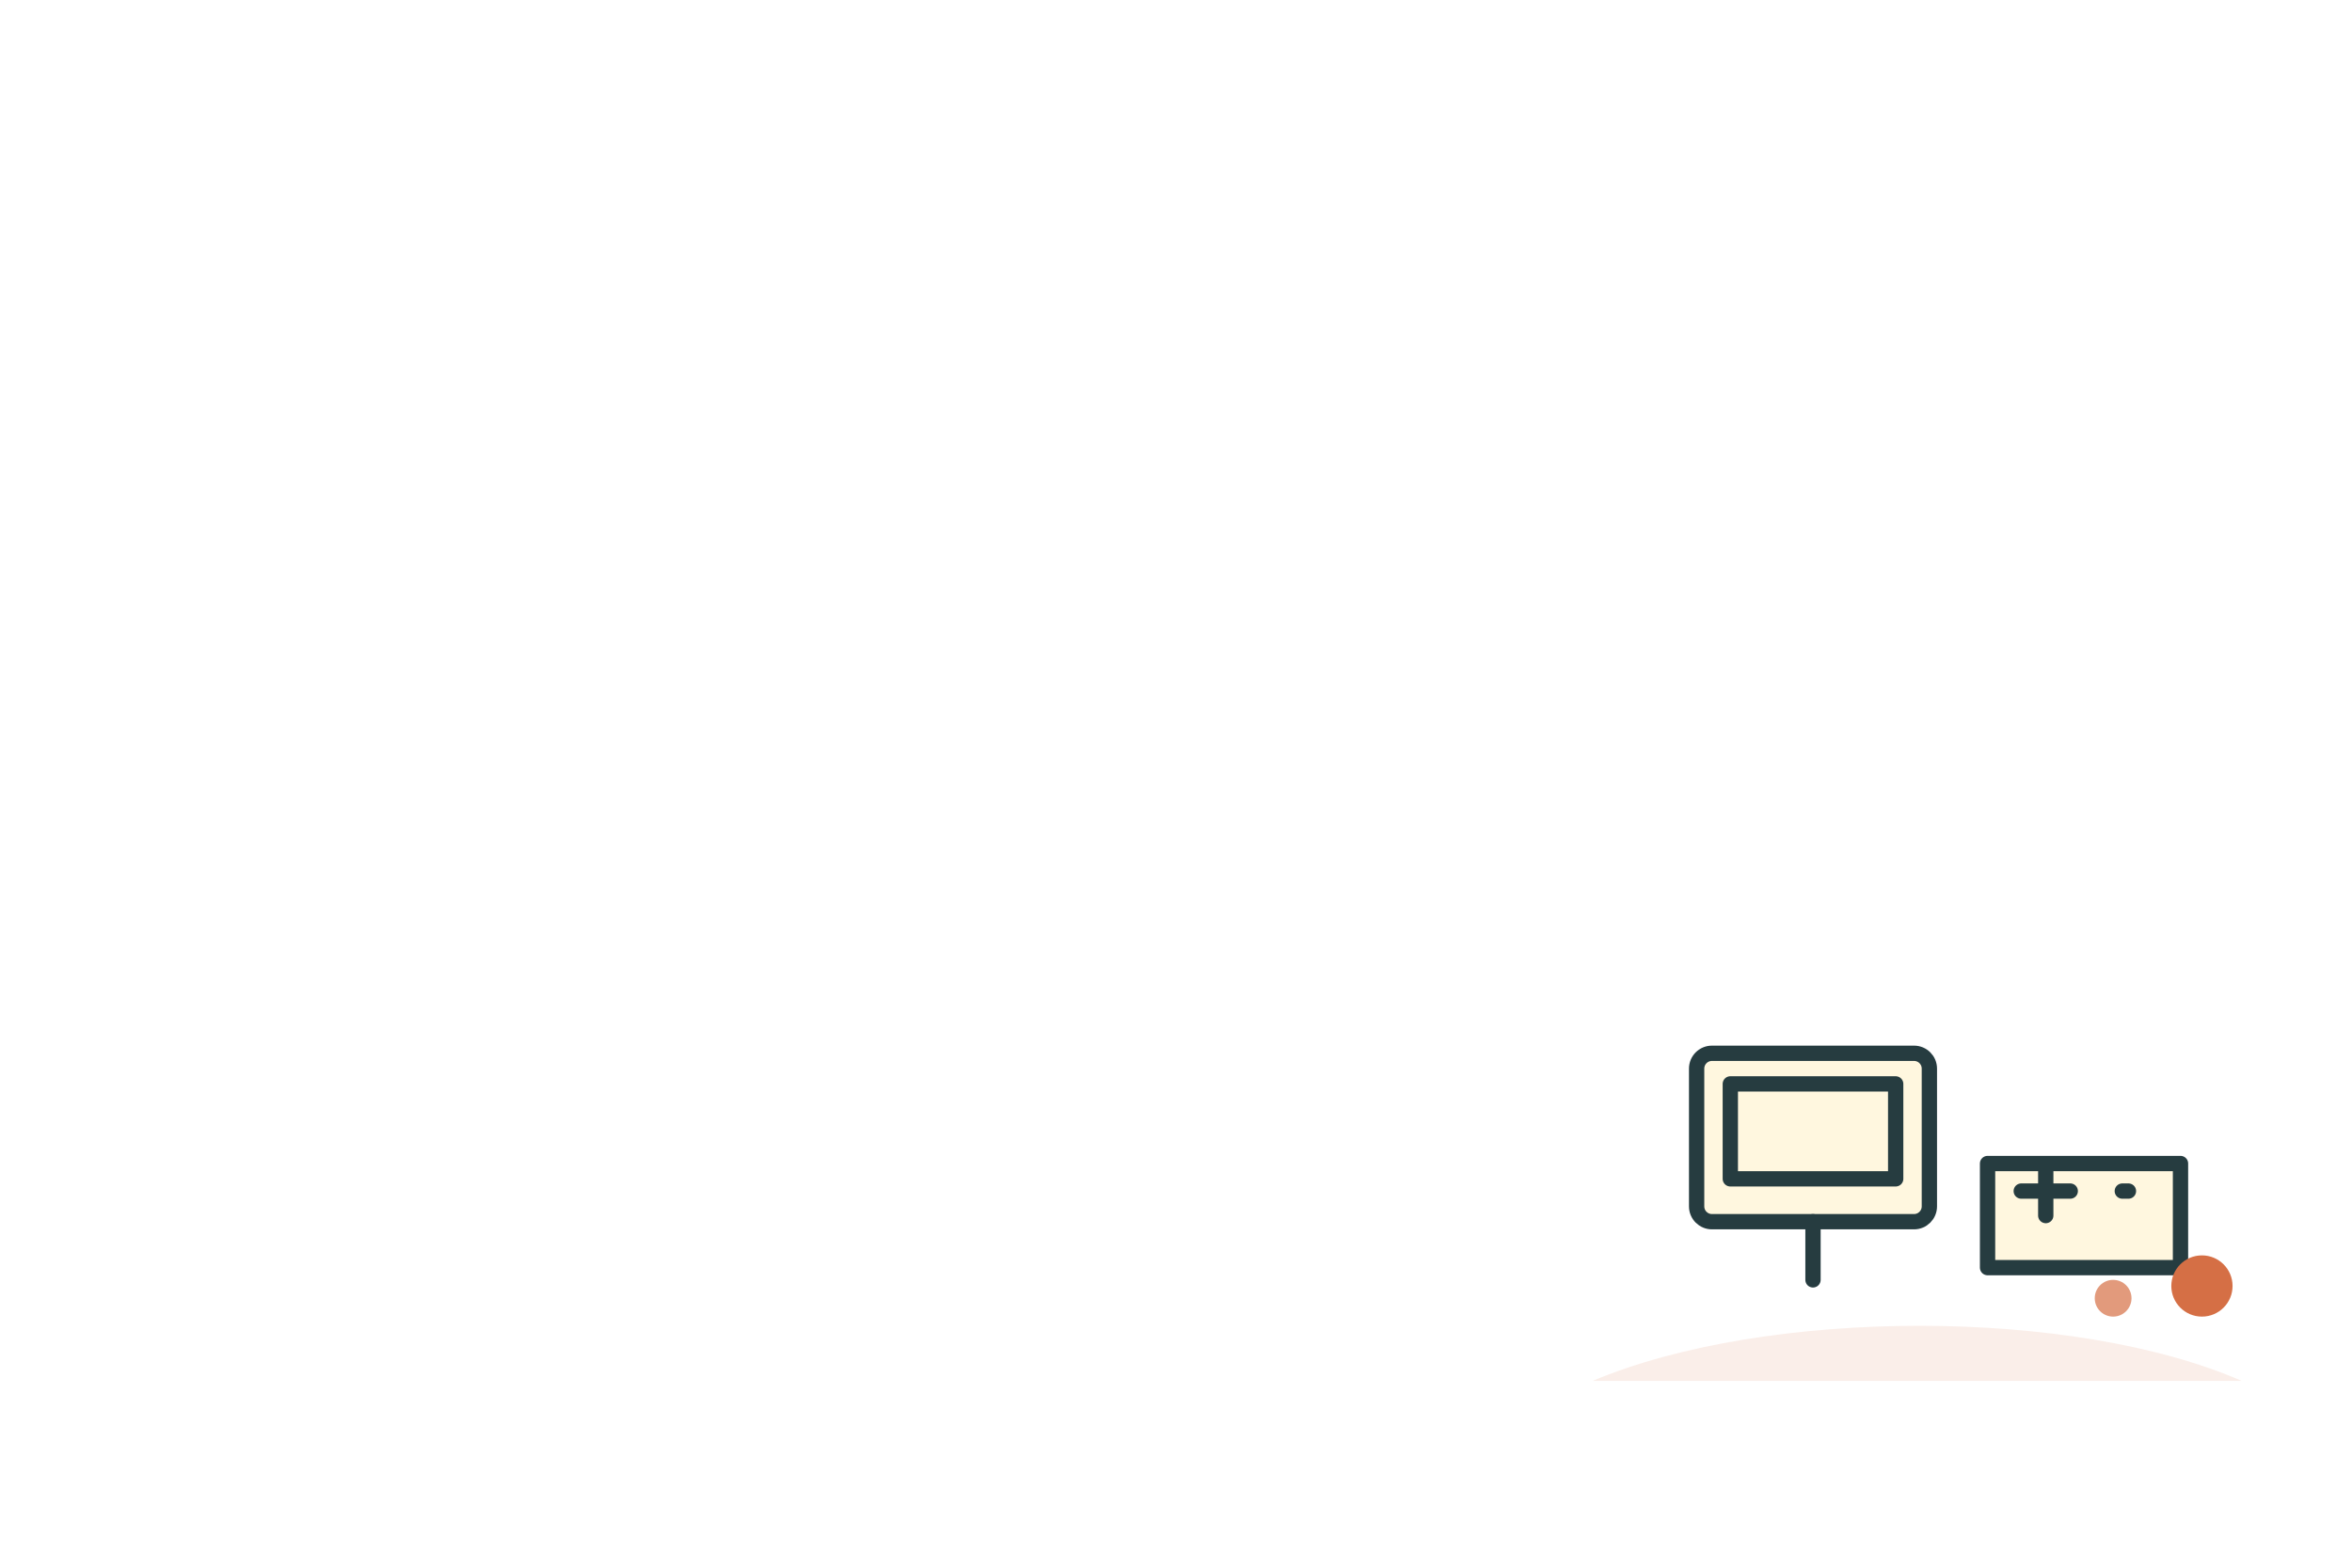
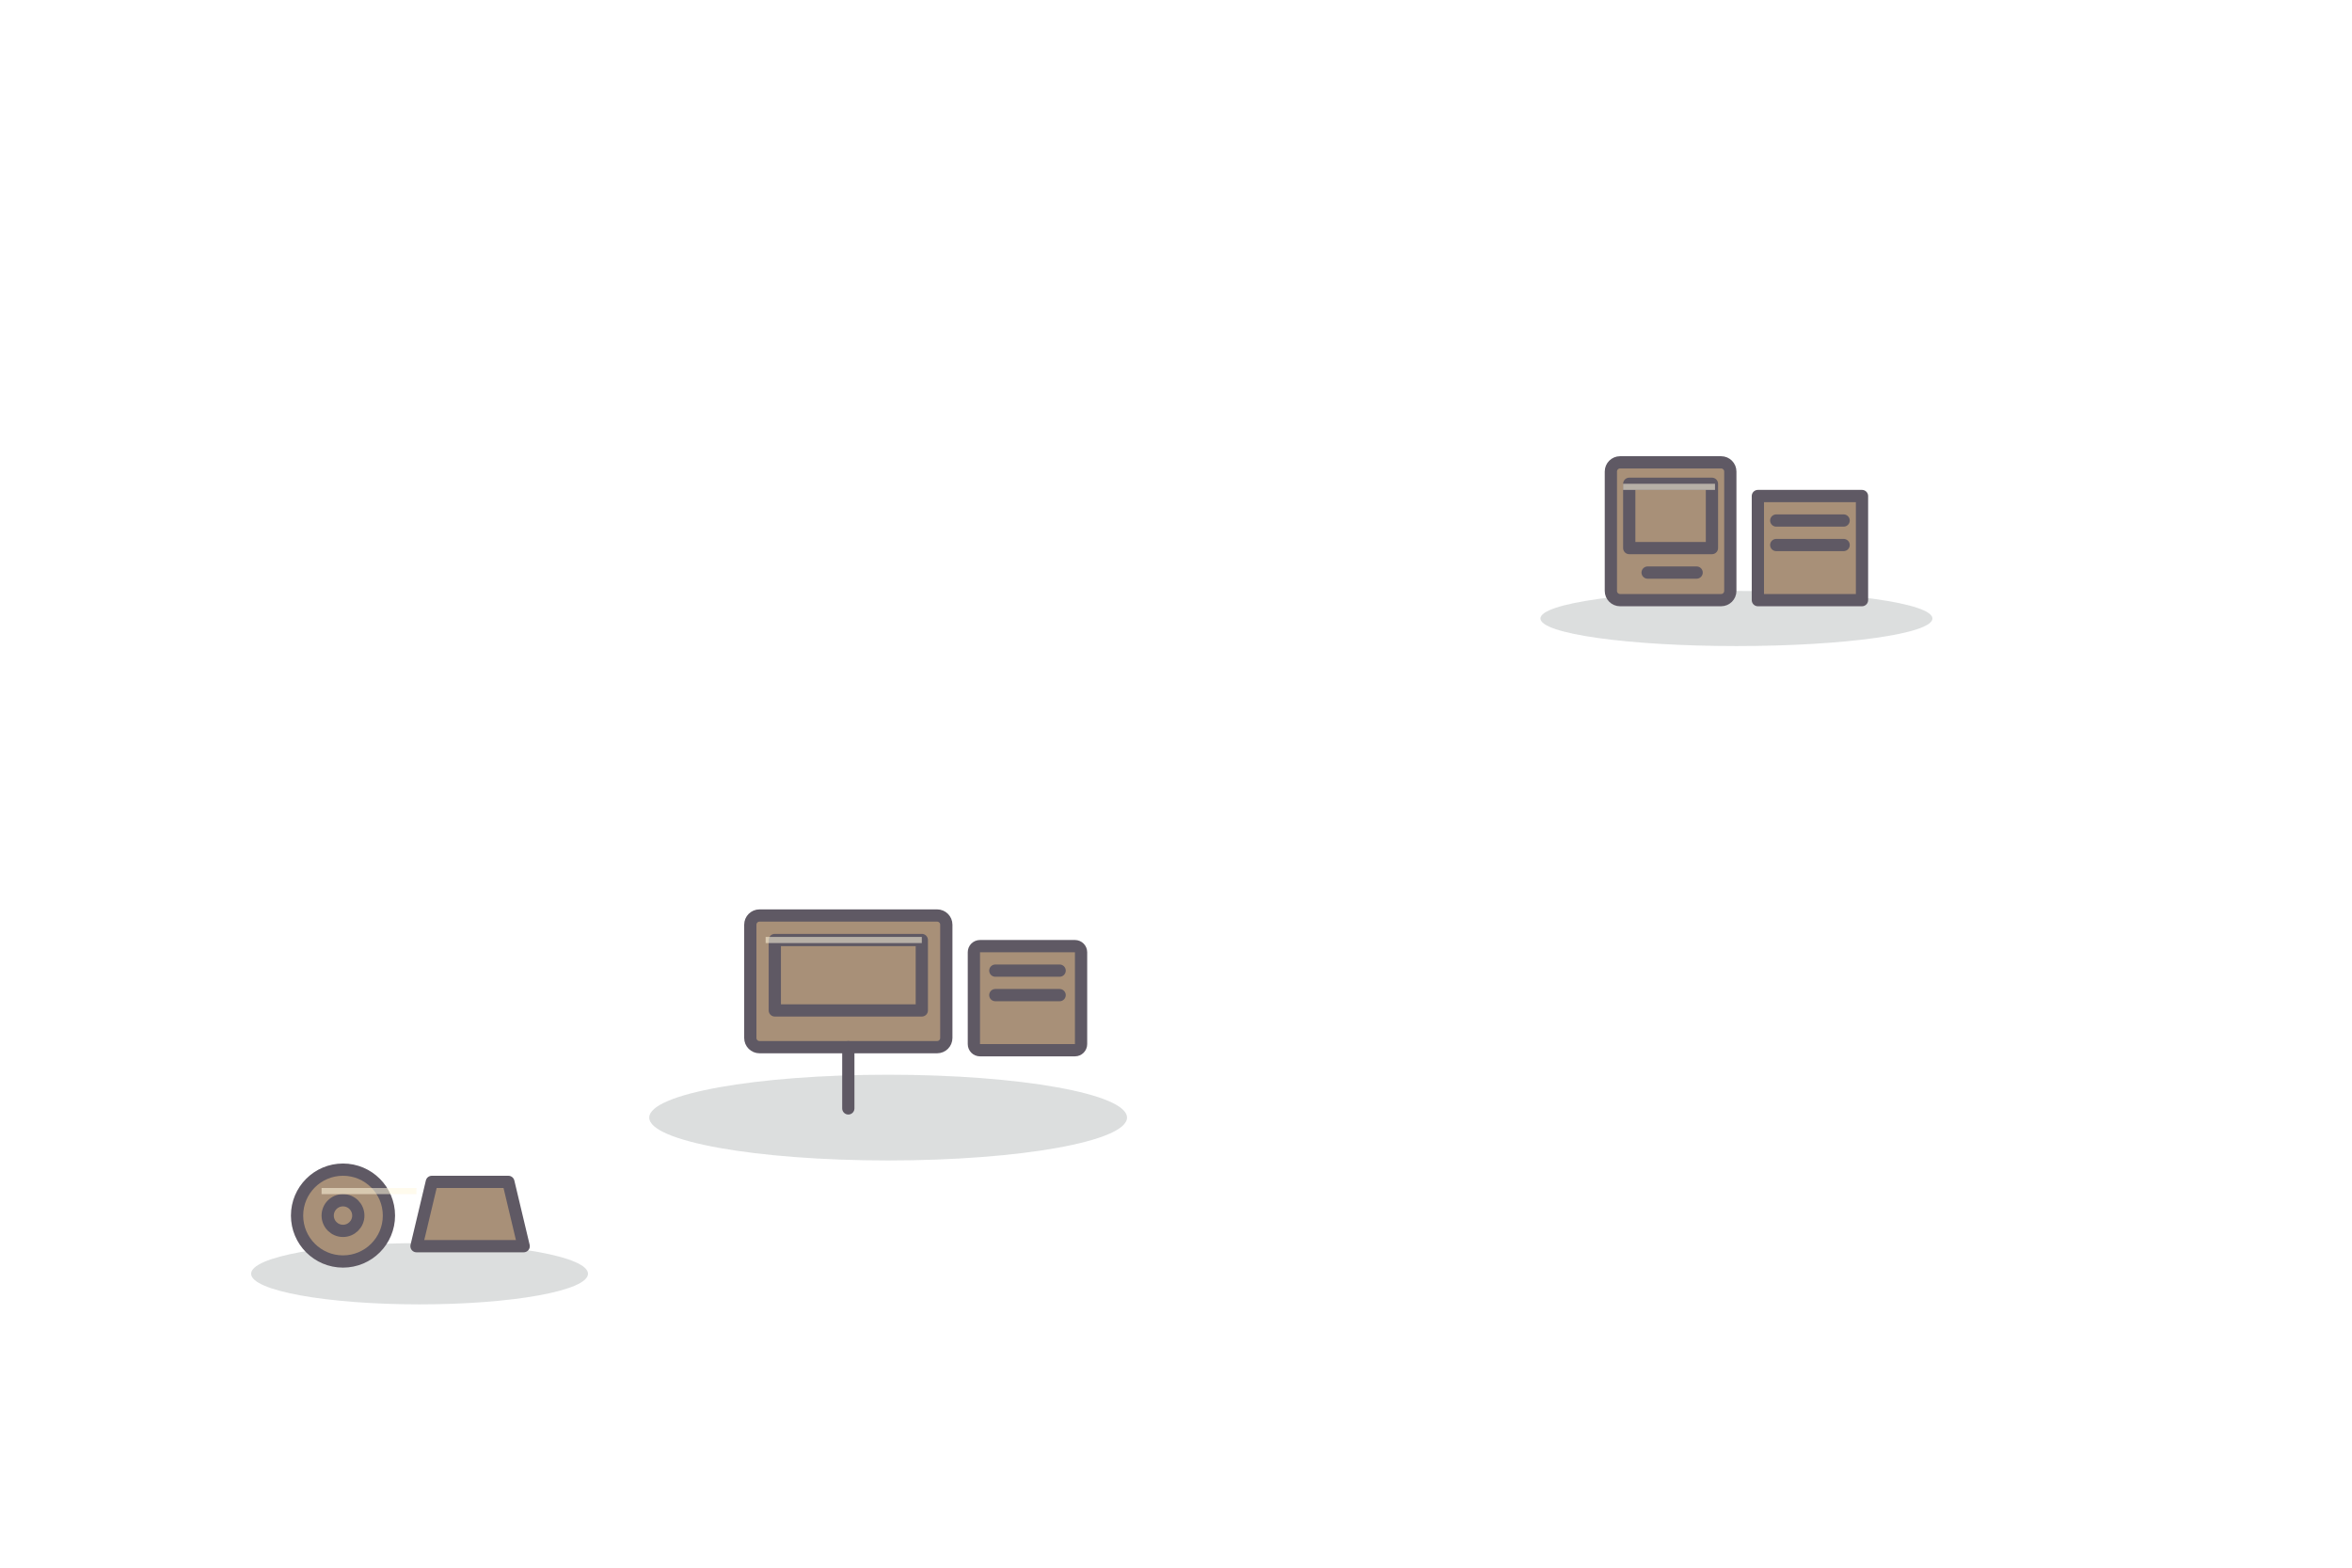
- <svg xmlns="http://www.w3.org/2000/svg" viewBox="0 0 768 512" role="img" aria-label="era 1990s office technology">
-   <path d="M520 451c57-24 157-24 212 0" fill="#d56f45" opacity=".12" />
-   <g fill="#fff7df" stroke="#263c40" stroke-width="5" stroke-linecap="round" stroke-linejoin="round">
-     <rect x="554" y="344" width="76" height="55" rx="5" />
-     <path d="M565 354h54v31h-54zM592 399v19" />
-     <path d="M649 380h63v34h-63zM660 389h16m-8-8v16m25-8h2" />
+ <svg xmlns="http://www.w3.org/2000/svg" viewBox="0 0 768 512" role="img" aria-label="era 1990s integrated office technology">
+   <g fill="#1e2d2f" opacity=".16" stroke="none">
+     <ellipse cx="290" cy="365" rx="78" ry="14" />
+     <ellipse cx="567" cy="202" rx="64" ry="9" />
+     <ellipse cx="137" cy="416" rx="55" ry="10" />
  </g>
-   <circle cx="719" cy="420" r="10" fill="#d56f45" />
-   <circle cx="690" cy="424" r="6" fill="#d56f45" opacity=".7" />
+   <g fill="#a89078" stroke="#5f5964" stroke-width="4" stroke-linecap="round" stroke-linejoin="round">
+     <rect x="245" y="299" width="64" height="43" rx="3" />
+     <path d="M253 307h48v23h-48zM277 342v20" />
+     <rect x="318" y="309" width="35" height="34" rx="2" />
+     <path d="M325 317h21m-21 8h21" />
+     <rect x="526" y="151" width="39" height="45" rx="3" />
+     <path d="M532 158h27v21h-27zM538 187h16" />
+     <path d="M574 162h34v34h-34zM580 170h22m-22 8h22" />
+     <circle cx="112" cy="397" r="15" />
+     <circle cx="112" cy="397" r="5" />
+     <path d="M136 407h35l-5-21h-25z" />
+   </g>
+   <g fill="none" stroke="#fff7df" stroke-width="2" opacity=".55">
+     <path d="M250 307l51 0M530 159h30M105 389h31" />
+   </g>
</svg>
